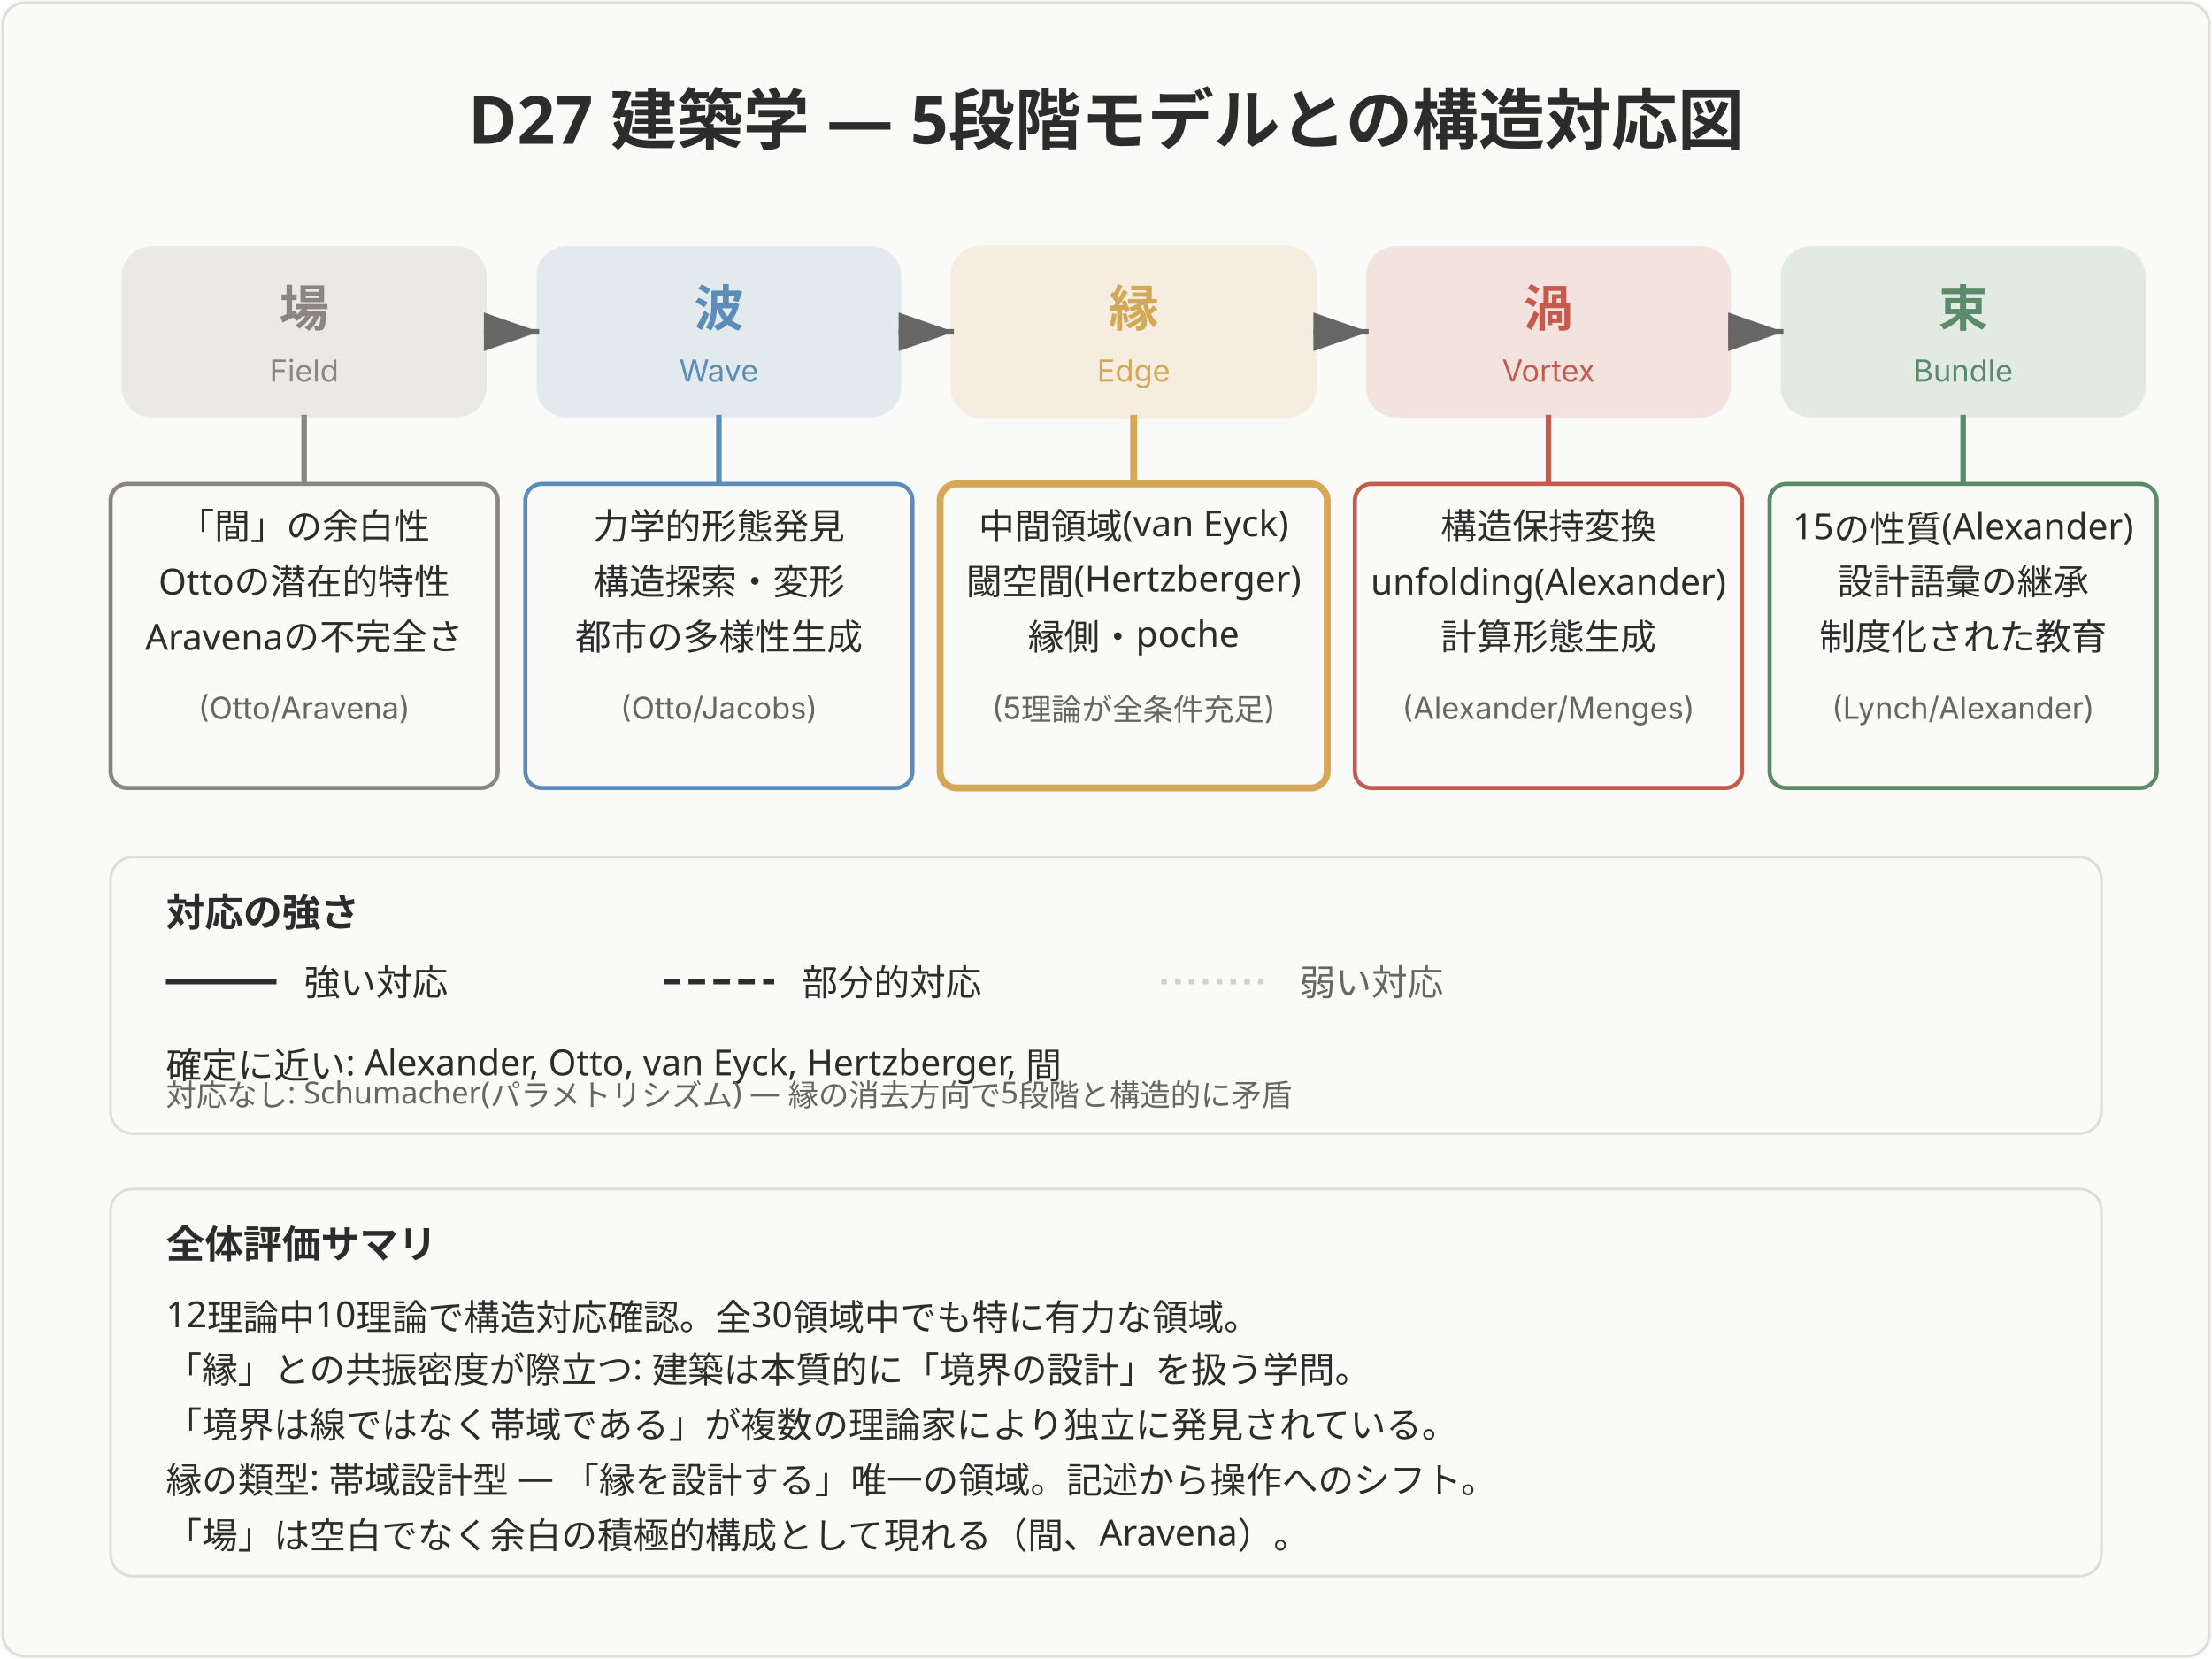
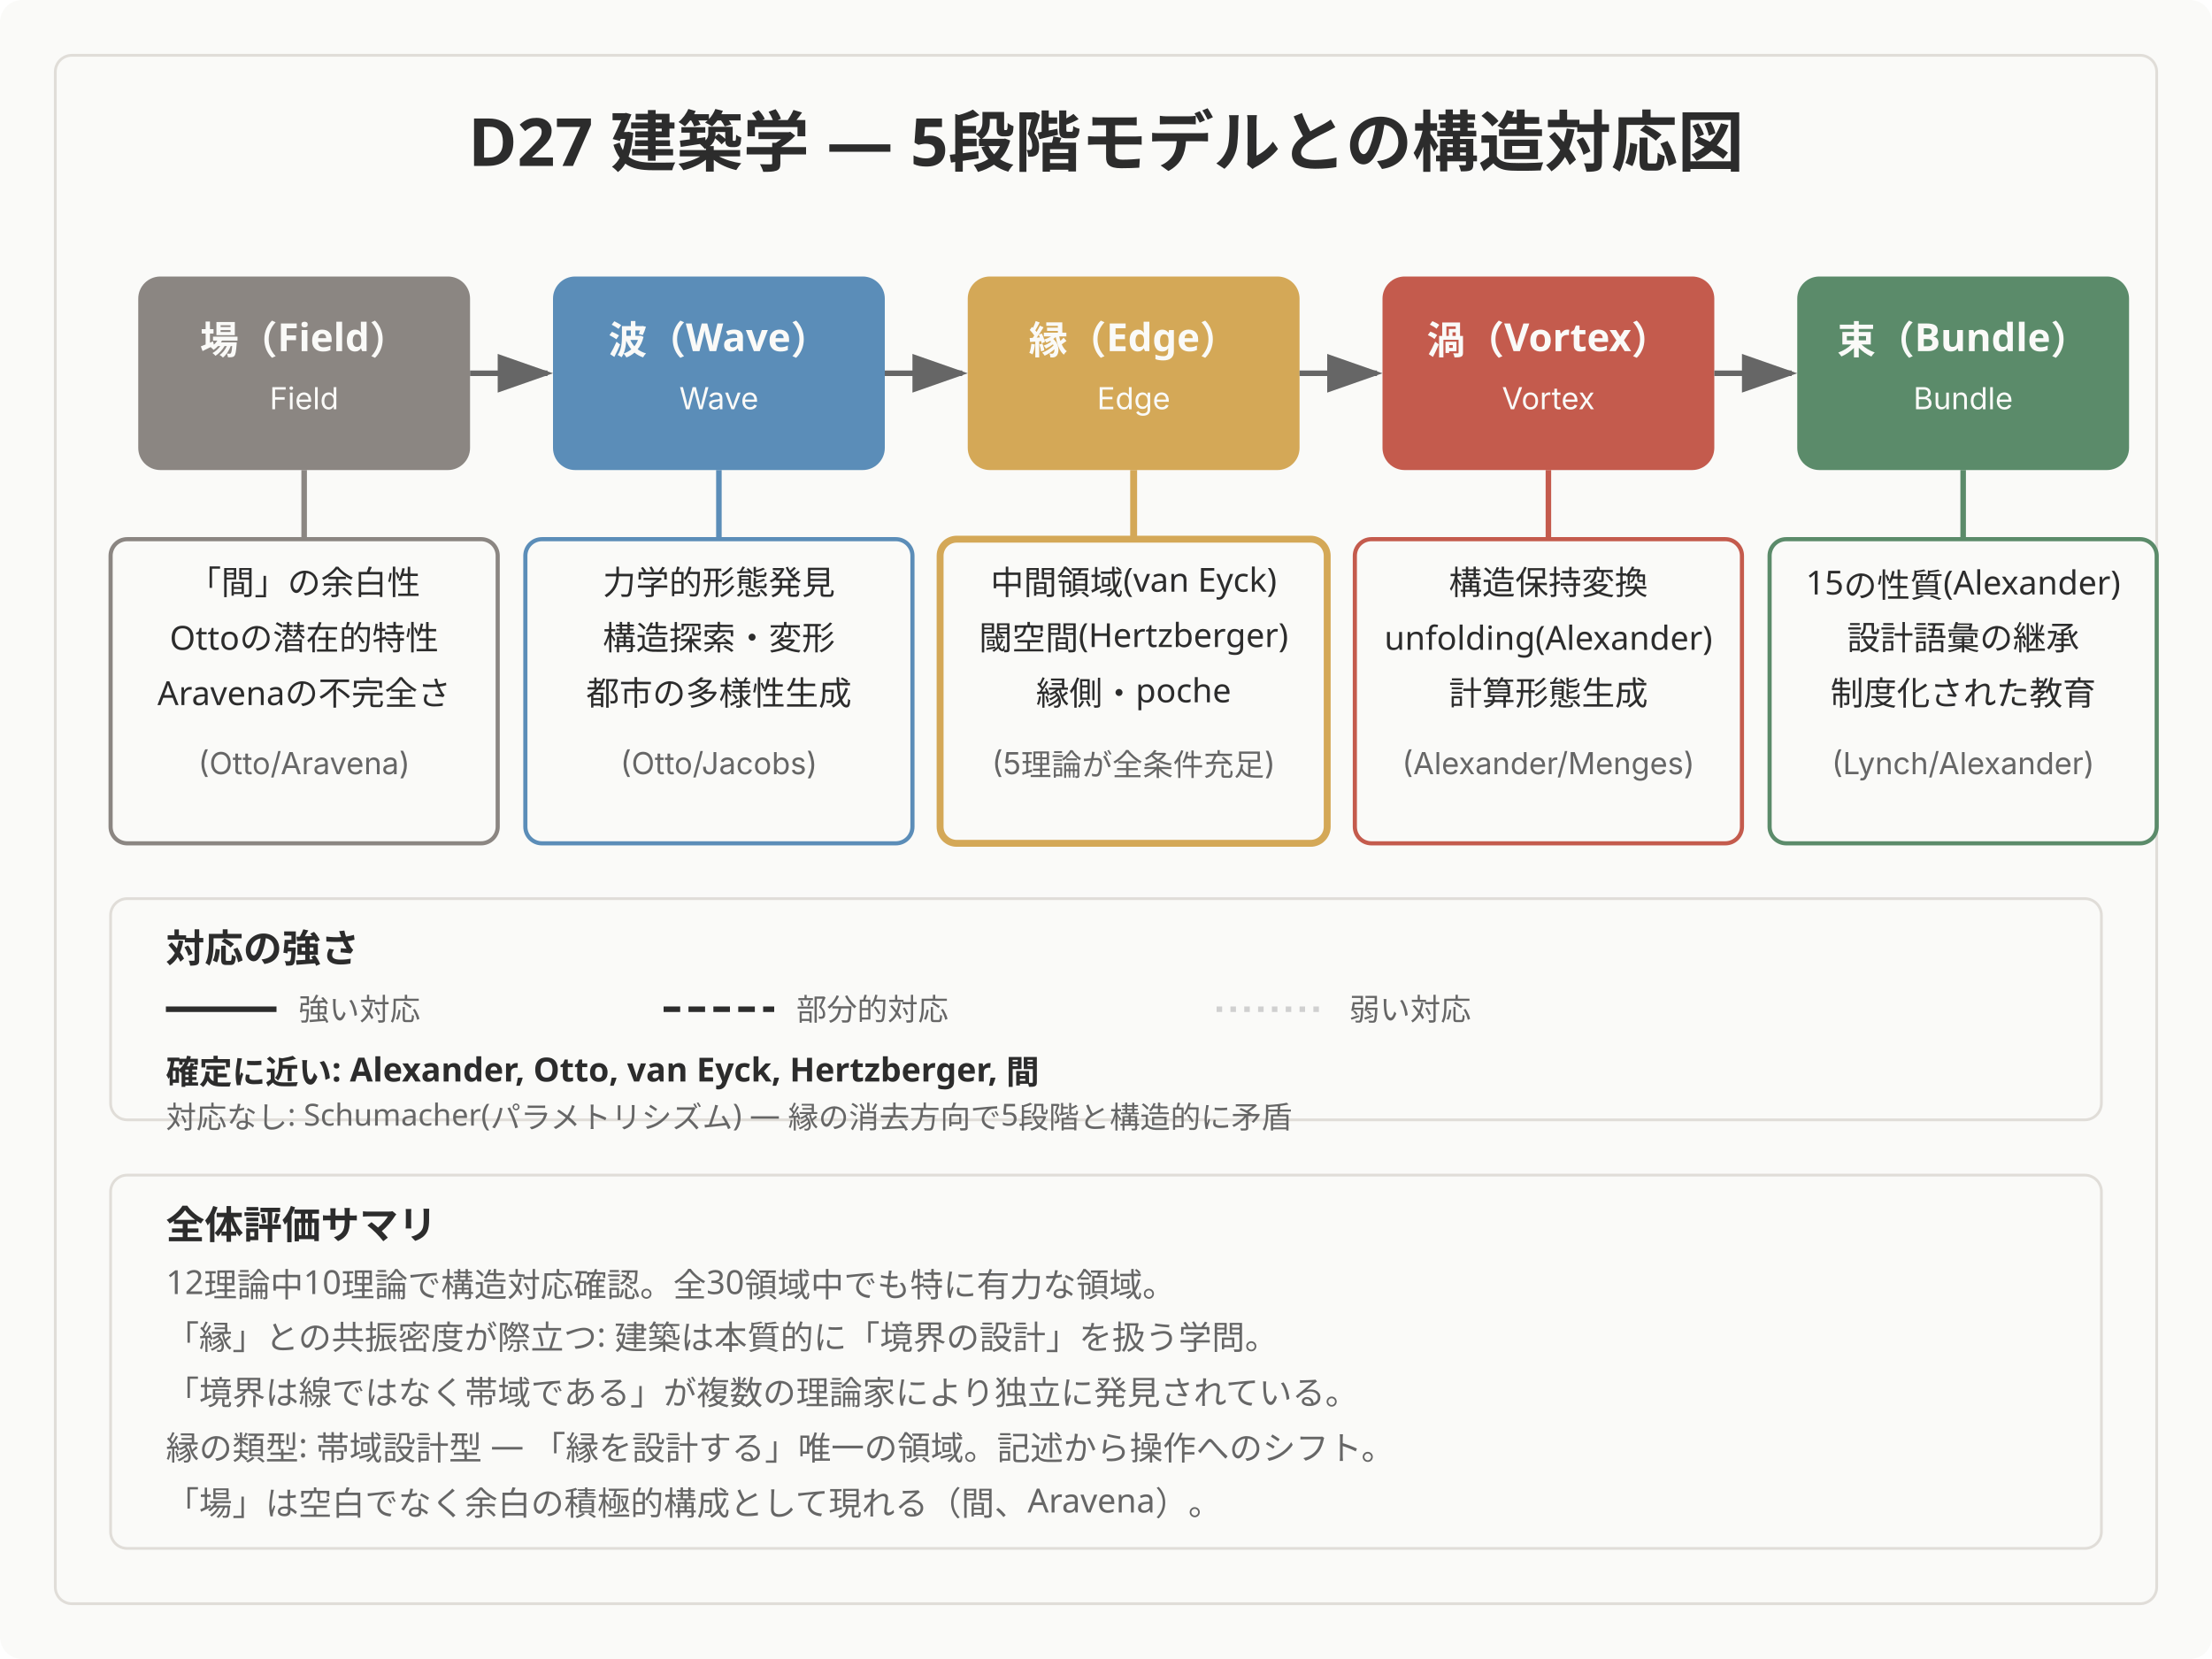
<svg xmlns="http://www.w3.org/2000/svg" viewBox="0 0 800 600">
  <defs>
-     <marker id="arrow27" markerWidth="10" markerHeight="7" refX="10" refY="3.5" orient="auto">
+     <marker id="arrowD27" markerWidth="10" markerHeight="7" refX="9" refY="3.5" orient="auto">
      <polygon points="0 0, 10 3.5, 0 7" fill="#666666" />
    </marker>
+     <style>
+       .title { font-family: 'Hiragino Sans', 'Noto Sans JP', sans-serif; font-size: 24px; fill: #2C2C2C; font-weight: bold; }
+       .stage-label { font-family: 'Hiragino Sans', 'Noto Sans JP', sans-serif; font-size: 14px; fill: #FAFAF8; font-weight: bold; }
+       .stage-sub { font-family: 'Inter', 'Helvetica Neue', sans-serif; font-size: 11px; fill: #FAFAF8; }
+       .concept { font-family: 'Hiragino Sans', 'Noto Sans JP', sans-serif; font-size: 12px; fill: #2C2C2C; }
+       .ref { font-family: 'Inter', 'Helvetica Neue', sans-serif; font-size: 11px; fill: #666666; }
+       .summary-title { font-family: 'Hiragino Sans', 'Noto Sans JP', sans-serif; font-size: 14px; fill: #2C2C2C; font-weight: bold; }
+       .summary-text { font-family: 'Hiragino Sans', 'Noto Sans JP', sans-serif; font-size: 12px; fill: #666666; }
+       .legend { font-family: 'Hiragino Sans', 'Noto Sans JP', sans-serif; font-size: 11px; fill: #666666; }
+     </style>
  </defs>
  <rect width="800" height="600" fill="#FAFAF8" rx="8" />
-   <rect x="1" y="1" width="798" height="598" fill="none" stroke="#E0DDD8" stroke-width="1" rx="8" />
-   <text x="400" y="52" text-anchor="middle" font-family="'Hiragino Sans', 'Noto Sans JP', sans-serif" font-size="24" fill="#2C2C2C" font-weight="bold">D27 建築学 — 5段階モデルとの構造対応図</text>
-   <rect x="45" y="90" width="130" height="60" rx="10" fill="#8B8682" opacity="0.15" stroke="#8B8682" stroke-width="2" />
-   <text x="110" y="118" text-anchor="middle" font-family="'Hiragino Sans', 'Noto Sans JP', sans-serif" font-size="18" fill="#8B8682" font-weight="bold">場</text>
-   <text x="110" y="138" text-anchor="middle" font-family="'Inter', 'Helvetica Neue', sans-serif" font-size="11" fill="#8B8682">Field</text>
-   <rect x="195" y="90" width="130" height="60" rx="10" fill="#5B8DB8" opacity="0.15" stroke="#5B8DB8" stroke-width="2" />
-   <text x="260" y="118" text-anchor="middle" font-family="'Hiragino Sans', 'Noto Sans JP', sans-serif" font-size="18" fill="#5B8DB8" font-weight="bold">波</text>
-   <text x="260" y="138" text-anchor="middle" font-family="'Inter', 'Helvetica Neue', sans-serif" font-size="11" fill="#5B8DB8">Wave</text>
-   <rect x="345" y="90" width="130" height="60" rx="10" fill="#D4A857" opacity="0.15" stroke="#D4A857" stroke-width="2.5" />
-   <text x="410" y="118" text-anchor="middle" font-family="'Hiragino Sans', 'Noto Sans JP', sans-serif" font-size="18" fill="#D4A857" font-weight="bold">縁</text>
-   <text x="410" y="138" text-anchor="middle" font-family="'Inter', 'Helvetica Neue', sans-serif" font-size="11" fill="#D4A857">Edge</text>
-   <rect x="495" y="90" width="130" height="60" rx="10" fill="#C45B4D" opacity="0.15" stroke="#C45B4D" stroke-width="2" />
-   <text x="560" y="118" text-anchor="middle" font-family="'Hiragino Sans', 'Noto Sans JP', sans-serif" font-size="18" fill="#C45B4D" font-weight="bold">渦</text>
-   <text x="560" y="138" text-anchor="middle" font-family="'Inter', 'Helvetica Neue', sans-serif" font-size="11" fill="#C45B4D">Vortex</text>
-   <rect x="645" y="90" width="130" height="60" rx="10" fill="#5B8B6A" opacity="0.15" stroke="#5B8B6A" stroke-width="2" />
-   <text x="710" y="118" text-anchor="middle" font-family="'Hiragino Sans', 'Noto Sans JP', sans-serif" font-size="18" fill="#5B8B6A" font-weight="bold">束</text>
-   <text x="710" y="138" text-anchor="middle" font-family="'Inter', 'Helvetica Neue', sans-serif" font-size="11" fill="#5B8B6A">Bundle</text>
-   <line x1="175" y1="120" x2="195" y2="120" stroke="#666666" stroke-width="2" marker-end="url(#arrow27)" />
-   <line x1="325" y1="120" x2="345" y2="120" stroke="#666666" stroke-width="2" marker-end="url(#arrow27)" />
-   <line x1="475" y1="120" x2="495" y2="120" stroke="#666666" stroke-width="2" marker-end="url(#arrow27)" />
-   <line x1="625" y1="120" x2="645" y2="120" stroke="#666666" stroke-width="2" marker-end="url(#arrow27)" />
-   <line x1="110" y1="150" x2="110" y2="175" stroke="#8B8682" stroke-width="2" />
-   <rect x="40" y="175" width="140" height="110" rx="6" fill="#FAFAF8" stroke="#8B8682" stroke-width="1.5" />
-   <text x="110" y="195" text-anchor="middle" font-family="'Hiragino Sans', 'Noto Sans JP', sans-serif" font-size="13" fill="#2C2C2C">「間」の余白性</text>
-   <text x="110" y="215" text-anchor="middle" font-family="'Hiragino Sans', 'Noto Sans JP', sans-serif" font-size="13" fill="#2C2C2C">Ottoの潜在的特性</text>
-   <text x="110" y="235" text-anchor="middle" font-family="'Hiragino Sans', 'Noto Sans JP', sans-serif" font-size="13" fill="#2C2C2C">Aravenaの不完全さ</text>
-   <text x="110" y="260" text-anchor="middle" font-family="'Inter', 'Helvetica Neue', sans-serif" font-size="11" fill="#666666">(Otto/Aravena)</text>
-   <line x1="260" y1="150" x2="260" y2="175" stroke="#5B8DB8" stroke-width="2" />
-   <rect x="190" y="175" width="140" height="110" rx="6" fill="#FAFAF8" stroke="#5B8DB8" stroke-width="1.5" />
-   <text x="260" y="195" text-anchor="middle" font-family="'Hiragino Sans', 'Noto Sans JP', sans-serif" font-size="13" fill="#2C2C2C">力学的形態発見</text>
-   <text x="260" y="215" text-anchor="middle" font-family="'Hiragino Sans', 'Noto Sans JP', sans-serif" font-size="13" fill="#2C2C2C">構造探索・変形</text>
-   <text x="260" y="235" text-anchor="middle" font-family="'Hiragino Sans', 'Noto Sans JP', sans-serif" font-size="13" fill="#2C2C2C">都市の多様性生成</text>
-   <text x="260" y="260" text-anchor="middle" font-family="'Inter', 'Helvetica Neue', sans-serif" font-size="11" fill="#666666">(Otto/Jacobs)</text>
-   <line x1="410" y1="150" x2="410" y2="175" stroke="#D4A857" stroke-width="2.5" />
-   <rect x="340" y="175" width="140" height="110" rx="6" fill="#FAFAF8" stroke="#D4A857" stroke-width="2.5" />
-   <text x="410" y="195" text-anchor="middle" font-family="'Hiragino Sans', 'Noto Sans JP', sans-serif" font-size="13" fill="#2C2C2C">中間領域(van Eyck)</text>
-   <text x="410" y="215" text-anchor="middle" font-family="'Hiragino Sans', 'Noto Sans JP', sans-serif" font-size="13" fill="#2C2C2C">閾空間(Hertzberger)</text>
-   <text x="410" y="235" text-anchor="middle" font-family="'Hiragino Sans', 'Noto Sans JP', sans-serif" font-size="13" fill="#2C2C2C">縁側・poche</text>
-   <text x="410" y="260" text-anchor="middle" font-family="'Inter', 'Helvetica Neue', sans-serif" font-size="11" fill="#666666">(5理論が全条件充足)</text>
-   <line x1="560" y1="150" x2="560" y2="175" stroke="#C45B4D" stroke-width="2" />
-   <rect x="490" y="175" width="140" height="110" rx="6" fill="#FAFAF8" stroke="#C45B4D" stroke-width="1.5" />
-   <text x="560" y="195" text-anchor="middle" font-family="'Hiragino Sans', 'Noto Sans JP', sans-serif" font-size="13" fill="#2C2C2C">構造保持変換</text>
-   <text x="560" y="215" text-anchor="middle" font-family="'Hiragino Sans', 'Noto Sans JP', sans-serif" font-size="13" fill="#2C2C2C">unfolding(Alexander)</text>
-   <text x="560" y="235" text-anchor="middle" font-family="'Hiragino Sans', 'Noto Sans JP', sans-serif" font-size="13" fill="#2C2C2C">計算形態生成</text>
-   <text x="560" y="260" text-anchor="middle" font-family="'Inter', 'Helvetica Neue', sans-serif" font-size="11" fill="#666666">(Alexander/Menges)</text>
-   <line x1="710" y1="150" x2="710" y2="175" stroke="#5B8B6A" stroke-width="2" />
-   <rect x="640" y="175" width="140" height="110" rx="6" fill="#FAFAF8" stroke="#5B8B6A" stroke-width="1.5" />
-   <text x="710" y="195" text-anchor="middle" font-family="'Hiragino Sans', 'Noto Sans JP', sans-serif" font-size="13" fill="#2C2C2C">15の性質(Alexander)</text>
-   <text x="710" y="215" text-anchor="middle" font-family="'Hiragino Sans', 'Noto Sans JP', sans-serif" font-size="13" fill="#2C2C2C">設計語彙の継承</text>
-   <text x="710" y="235" text-anchor="middle" font-family="'Hiragino Sans', 'Noto Sans JP', sans-serif" font-size="13" fill="#2C2C2C">制度化された教育</text>
-   <text x="710" y="260" text-anchor="middle" font-family="'Inter', 'Helvetica Neue', sans-serif" font-size="11" fill="#666666">(Lynch/Alexander)</text>
-   <rect x="40" y="310" width="720" height="100" rx="8" fill="#FAFAF8" stroke="#E0DDD8" stroke-width="1" />
-   <text x="60" y="335" font-family="'Hiragino Sans', 'Noto Sans JP', sans-serif" font-size="14" fill="#2C2C2C" font-weight="bold">対応の強さ</text>
-   <line x1="60" y1="355" x2="100" y2="355" stroke="#2C2C2C" stroke-width="2" />
-   <text x="110" y="360" font-family="'Hiragino Sans', 'Noto Sans JP', sans-serif" font-size="13" fill="#2C2C2C">強い対応</text>
-   <line x1="240" y1="355" x2="280" y2="355" stroke="#2C2C2C" stroke-width="2" stroke-dasharray="6,3" />
-   <text x="290" y="360" font-family="'Hiragino Sans', 'Noto Sans JP', sans-serif" font-size="13" fill="#2C2C2C">部分的対応</text>
-   <line x1="420" y1="355" x2="460" y2="355" stroke="#D0D0D0" stroke-width="2" stroke-dasharray="2,3" />
-   <text x="470" y="360" font-family="'Hiragino Sans', 'Noto Sans JP', sans-serif" font-size="13" fill="#666666">弱い対応</text>
-   <text x="60" y="390" font-family="'Hiragino Sans', 'Noto Sans JP', sans-serif" font-size="13" fill="#2C2C2C">確定に近い: Alexander, Otto, van Eyck, Hertzberger, 間</text>
-   <text x="60" y="400" font-family="'Hiragino Sans', 'Noto Sans JP', sans-serif" font-size="11" fill="#666666">対応なし: Schumacher(パラメトリシズム) — 縁の消去方向で5段階と構造的に矛盾</text>
-   <rect x="40" y="430" width="720" height="140" rx="8" fill="#FAFAF8" stroke="#E0DDD8" stroke-width="1" />
-   <text x="60" y="455" font-family="'Hiragino Sans', 'Noto Sans JP', sans-serif" font-size="14" fill="#2C2C2C" font-weight="bold">全体評価サマリ</text>
-   <text x="60" y="480" font-family="'Hiragino Sans', 'Noto Sans JP', sans-serif" font-size="13" fill="#2C2C2C">12理論中10理論で構造対応確認。全30領域中でも特に有力な領域。</text>
-   <text x="60" y="500" font-family="'Hiragino Sans', 'Noto Sans JP', sans-serif" font-size="13" fill="#2C2C2C">「縁」との共振密度が際立つ: 建築は本質的に「境界の設計」を扱う学問。</text>
-   <text x="60" y="520" font-family="'Hiragino Sans', 'Noto Sans JP', sans-serif" font-size="13" fill="#2C2C2C">「境界は線ではなく帯域である」が複数の理論家により独立に発見されている。</text>
-   <text x="60" y="540" font-family="'Hiragino Sans', 'Noto Sans JP', sans-serif" font-size="13" fill="#2C2C2C">縁の類型: 帯域設計型 — 「縁を設計する」唯一の領域。記述から操作へのシフト。</text>
-   <text x="60" y="560" font-family="'Hiragino Sans', 'Noto Sans JP', sans-serif" font-size="13" fill="#2C2C2C">「場」は空白でなく余白の積極的構成として現れる（間、Aravena）。</text>
+   <rect x="20" y="20" width="760" height="560" fill="none" stroke="#E0DDD8" stroke-width="1" rx="6" />
+   <text x="400" y="60" text-anchor="middle" class="title">D27 建築学 — 5段階モデルとの構造対応図</text>
+   <rect x="50" y="100" width="120" height="70" rx="8" fill="#8B8682" />
+   <text x="110" y="128" text-anchor="middle" class="stage-label">場（Field）</text>
+   <text x="110" y="148" text-anchor="middle" class="stage-sub">Field</text>
+   <rect x="200" y="100" width="120" height="70" rx="8" fill="#5B8DB8" />
+   <text x="260" y="128" text-anchor="middle" class="stage-label">波（Wave）</text>
+   <text x="260" y="148" text-anchor="middle" class="stage-sub">Wave</text>
+   <rect x="350" y="100" width="120" height="70" rx="8" fill="#D4A857" />
+   <text x="410" y="128" text-anchor="middle" class="stage-label">縁（Edge）</text>
+   <text x="410" y="148" text-anchor="middle" class="stage-sub">Edge</text>
+   <rect x="500" y="100" width="120" height="70" rx="8" fill="#C45B4D" />
+   <text x="560" y="128" text-anchor="middle" class="stage-label">渦（Vortex）</text>
+   <text x="560" y="148" text-anchor="middle" class="stage-sub">Vortex</text>
+   <rect x="650" y="100" width="120" height="70" rx="8" fill="#5B8B6A" />
+   <text x="710" y="128" text-anchor="middle" class="stage-label">束（Bundle）</text>
+   <text x="710" y="148" text-anchor="middle" class="stage-sub">Bundle</text>
+   <line x1="170" y1="135" x2="198" y2="135" stroke="#666666" stroke-width="2" marker-end="url(#arrowD27)" />
+   <line x1="320" y1="135" x2="348" y2="135" stroke="#666666" stroke-width="2" marker-end="url(#arrowD27)" />
+   <line x1="470" y1="135" x2="498" y2="135" stroke="#666666" stroke-width="2" marker-end="url(#arrowD27)" />
+   <line x1="620" y1="135" x2="648" y2="135" stroke="#666666" stroke-width="2" marker-end="url(#arrowD27)" />
+   <line x1="110" y1="170" x2="110" y2="195" stroke="#8B8682" stroke-width="2" />
+   <rect x="40" y="195" width="140" height="110" rx="6" fill="none" stroke="#8B8682" stroke-width="1.5" />
+   <text x="110" y="215" text-anchor="middle" class="concept">「間」の余白性</text>
+   <text x="110" y="235" text-anchor="middle" class="concept">Ottoの潜在的特性</text>
+   <text x="110" y="255" text-anchor="middle" class="concept">Aravenaの不完全さ</text>
+   <text x="110" y="280" text-anchor="middle" class="ref">(Otto/Aravena)</text>
+   <line x1="260" y1="170" x2="260" y2="195" stroke="#5B8DB8" stroke-width="2" />
+   <rect x="190" y="195" width="140" height="110" rx="6" fill="none" stroke="#5B8DB8" stroke-width="1.5" />
+   <text x="260" y="215" text-anchor="middle" class="concept">力学的形態発見</text>
+   <text x="260" y="235" text-anchor="middle" class="concept">構造探索・変形</text>
+   <text x="260" y="255" text-anchor="middle" class="concept">都市の多様性生成</text>
+   <text x="260" y="280" text-anchor="middle" class="ref">(Otto/Jacobs)</text>
+   <line x1="410" y1="170" x2="410" y2="195" stroke="#D4A857" stroke-width="2.5" />
+   <rect x="340" y="195" width="140" height="110" rx="6" fill="none" stroke="#D4A857" stroke-width="2.5" />
+   <text x="410" y="215" text-anchor="middle" class="concept">中間領域(van Eyck)</text>
+   <text x="410" y="235" text-anchor="middle" class="concept">閾空間(Hertzberger)</text>
+   <text x="410" y="255" text-anchor="middle" class="concept">縁側・poche</text>
+   <text x="410" y="280" text-anchor="middle" class="ref">(5理論が全条件充足)</text>
+   <line x1="560" y1="170" x2="560" y2="195" stroke="#C45B4D" stroke-width="2" />
+   <rect x="490" y="195" width="140" height="110" rx="6" fill="none" stroke="#C45B4D" stroke-width="1.5" />
+   <text x="560" y="215" text-anchor="middle" class="concept">構造保持変換</text>
+   <text x="560" y="235" text-anchor="middle" class="concept">unfolding(Alexander)</text>
+   <text x="560" y="255" text-anchor="middle" class="concept">計算形態生成</text>
+   <text x="560" y="280" text-anchor="middle" class="ref">(Alexander/Menges)</text>
+   <line x1="710" y1="170" x2="710" y2="195" stroke="#5B8B6A" stroke-width="2" />
+   <rect x="640" y="195" width="140" height="110" rx="6" fill="none" stroke="#5B8B6A" stroke-width="1.5" />
+   <text x="710" y="215" text-anchor="middle" class="concept">15の性質(Alexander)</text>
+   <text x="710" y="235" text-anchor="middle" class="concept">設計語彙の継承</text>
+   <text x="710" y="255" text-anchor="middle" class="concept">制度化された教育</text>
+   <text x="710" y="280" text-anchor="middle" class="ref">(Lynch/Alexander)</text>
+   <rect x="40" y="325" width="720" height="80" rx="6" fill="none" stroke="#E0DDD8" stroke-width="1" />
+   <text x="60" y="348" class="summary-title">対応の強さ</text>
+   <line x1="60" y1="365" x2="100" y2="365" stroke="#2C2C2C" stroke-width="2" />
+   <text x="108" y="369" class="legend">強い対応</text>
+   <line x1="240" y1="365" x2="280" y2="365" stroke="#2C2C2C" stroke-width="2" stroke-dasharray="6,3" />
+   <text x="288" y="369" class="legend">部分的対応</text>
+   <line x1="440" y1="365" x2="480" y2="365" stroke="#D0D0D0" stroke-width="2" stroke-dasharray="2,3" />
+   <text x="488" y="369" class="legend">弱い対応</text>
+   <text x="60" y="392" class="summary-title" style="font-size:12px;">確定に近い: Alexander, Otto, van Eyck, Hertzberger, 間</text>
+   <text x="60" y="408" class="legend">対応なし: Schumacher(パラメトリシズム) — 縁の消去方向で5段階と構造的に矛盾</text>
+   <rect x="40" y="425" width="720" height="135" rx="6" fill="none" stroke="#E0DDD8" stroke-width="1" />
+   <text x="60" y="448" class="summary-title">全体評価サマリ</text>
+   <text x="60" y="468" class="summary-text">12理論中10理論で構造対応確認。全30領域中でも特に有力な領域。</text>
+   <text x="60" y="488" class="summary-text">「縁」との共振密度が際立つ: 建築は本質的に「境界の設計」を扱う学問。</text>
+   <text x="60" y="508" class="summary-text">「境界は線ではなく帯域である」が複数の理論家により独立に発見されている。</text>
+   <text x="60" y="528" class="summary-text">縁の類型: 帯域設計型 — 「縁を設計する」唯一の領域。記述から操作へのシフト。</text>
+   <text x="60" y="548" class="summary-text">「場」は空白でなく余白の積極的構成として現れる（間、Aravena）。</text>
</svg>
